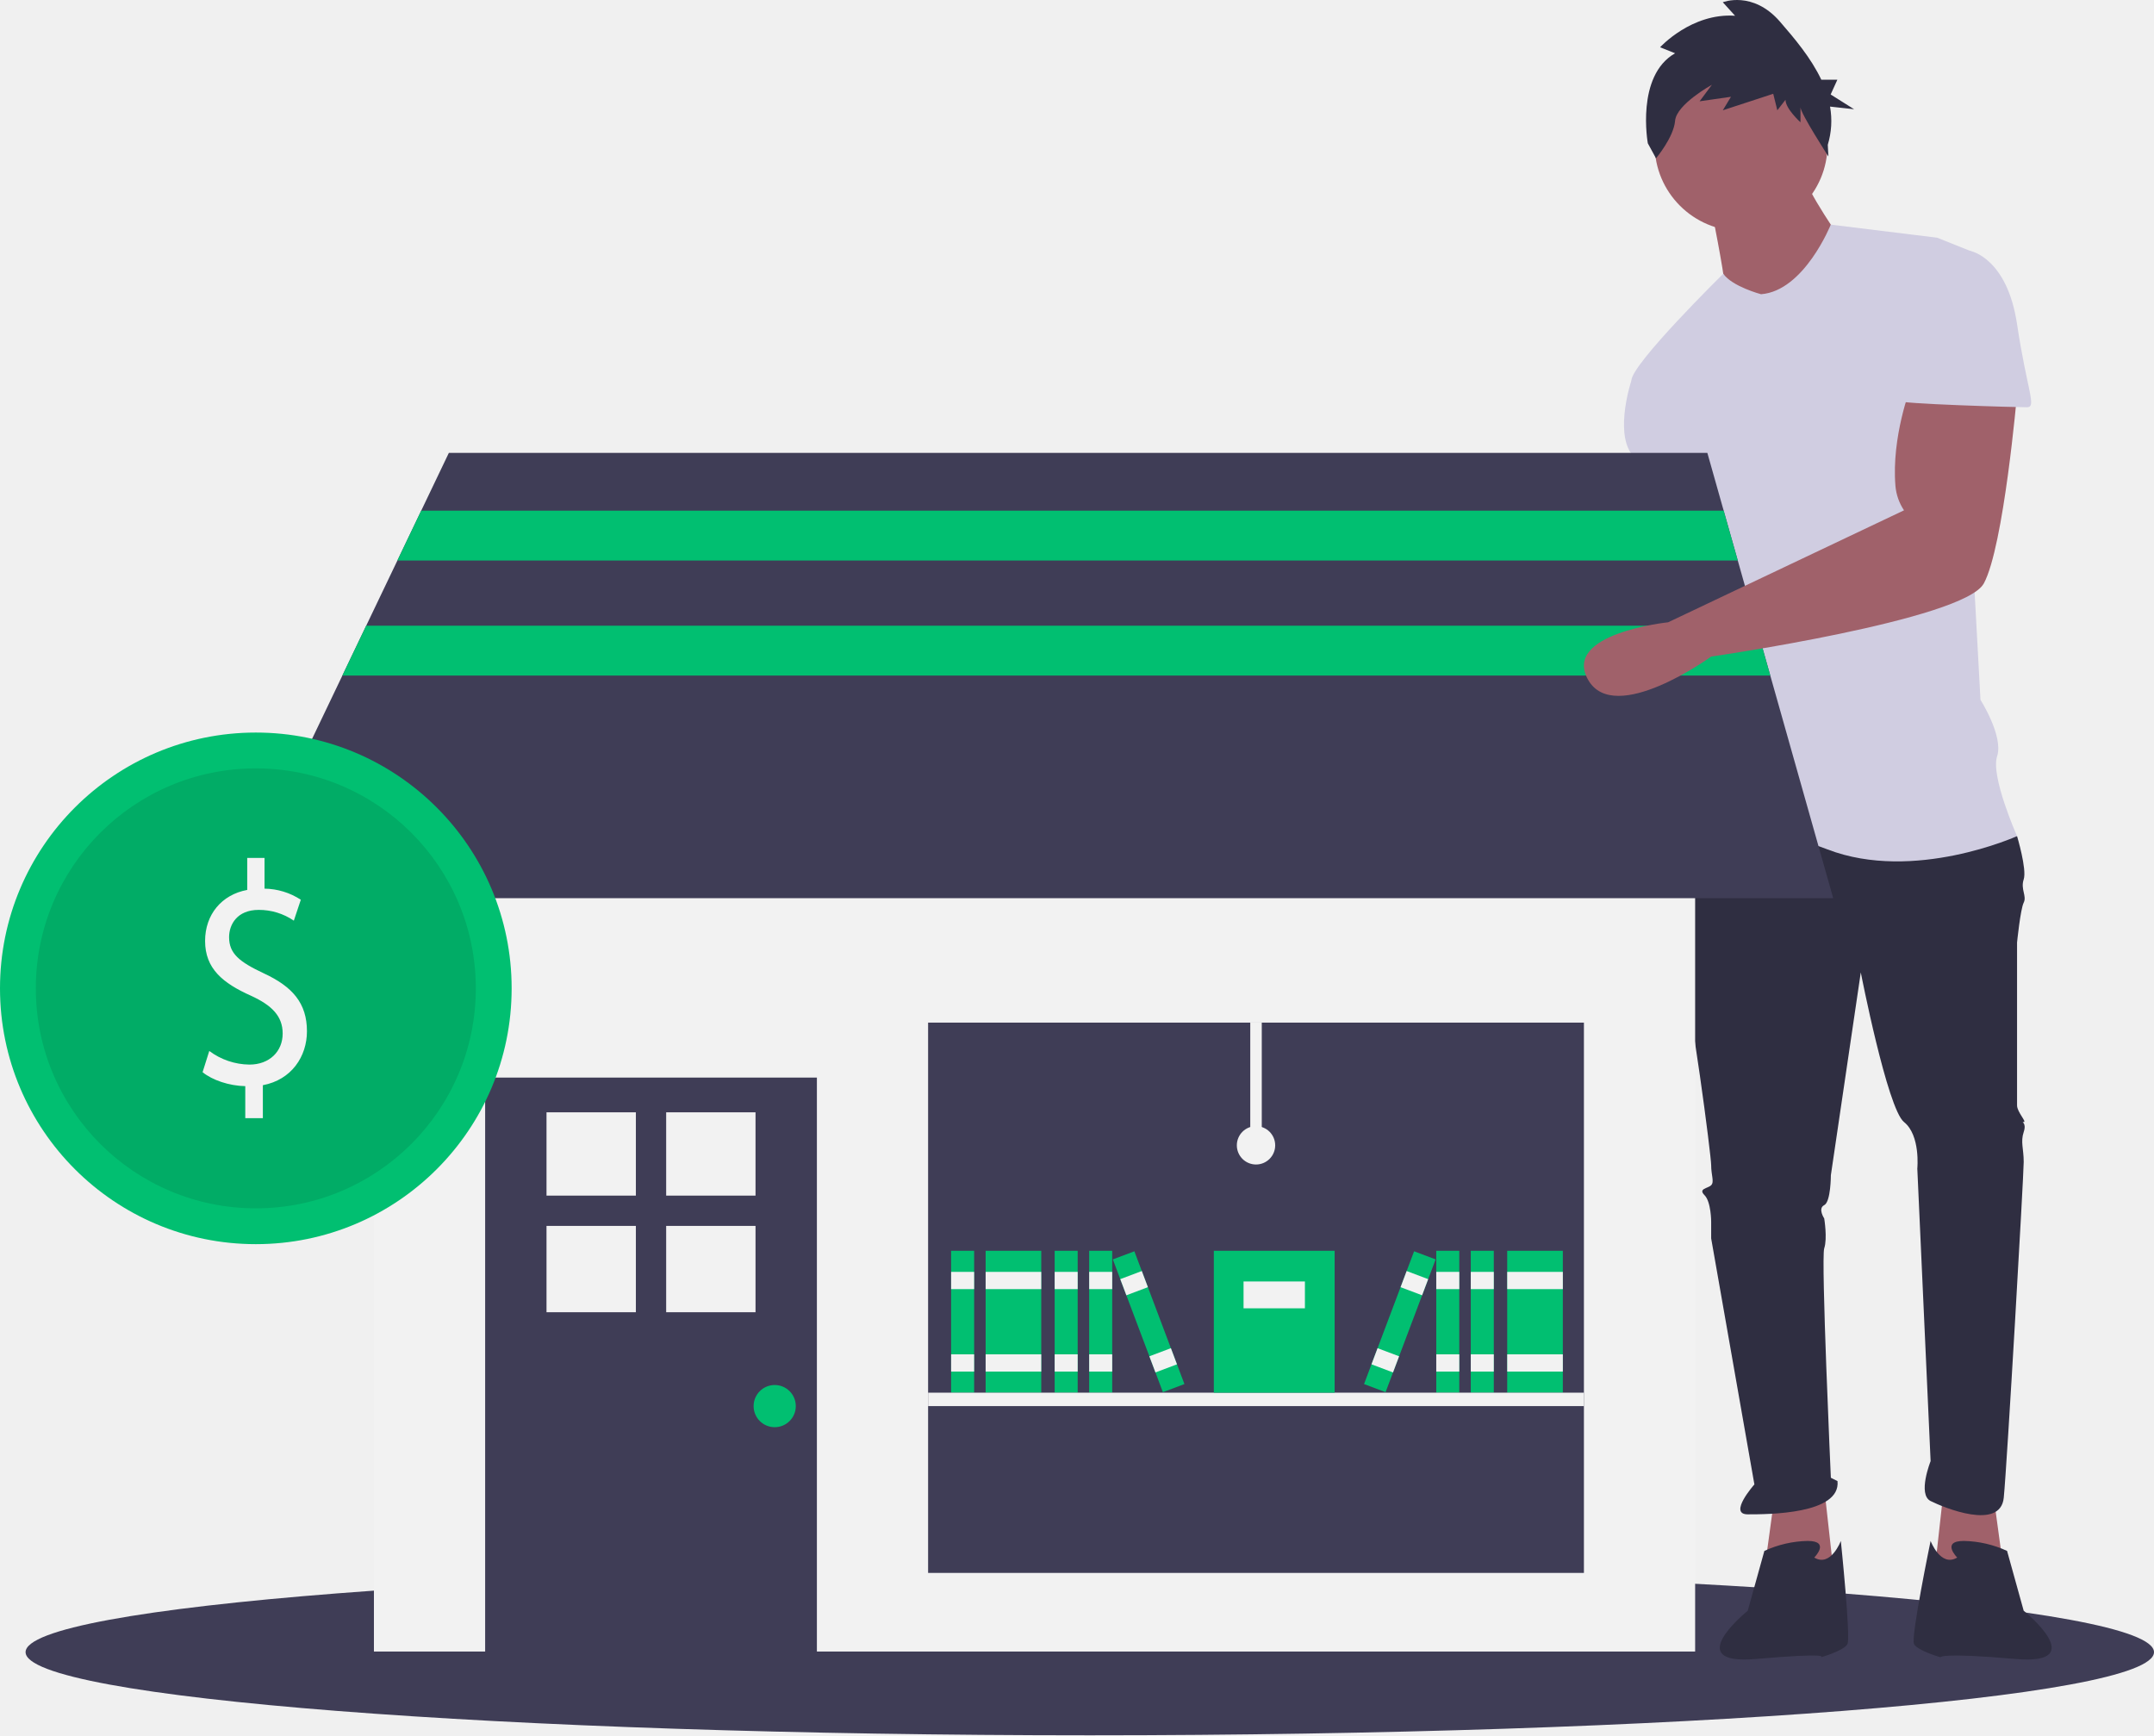
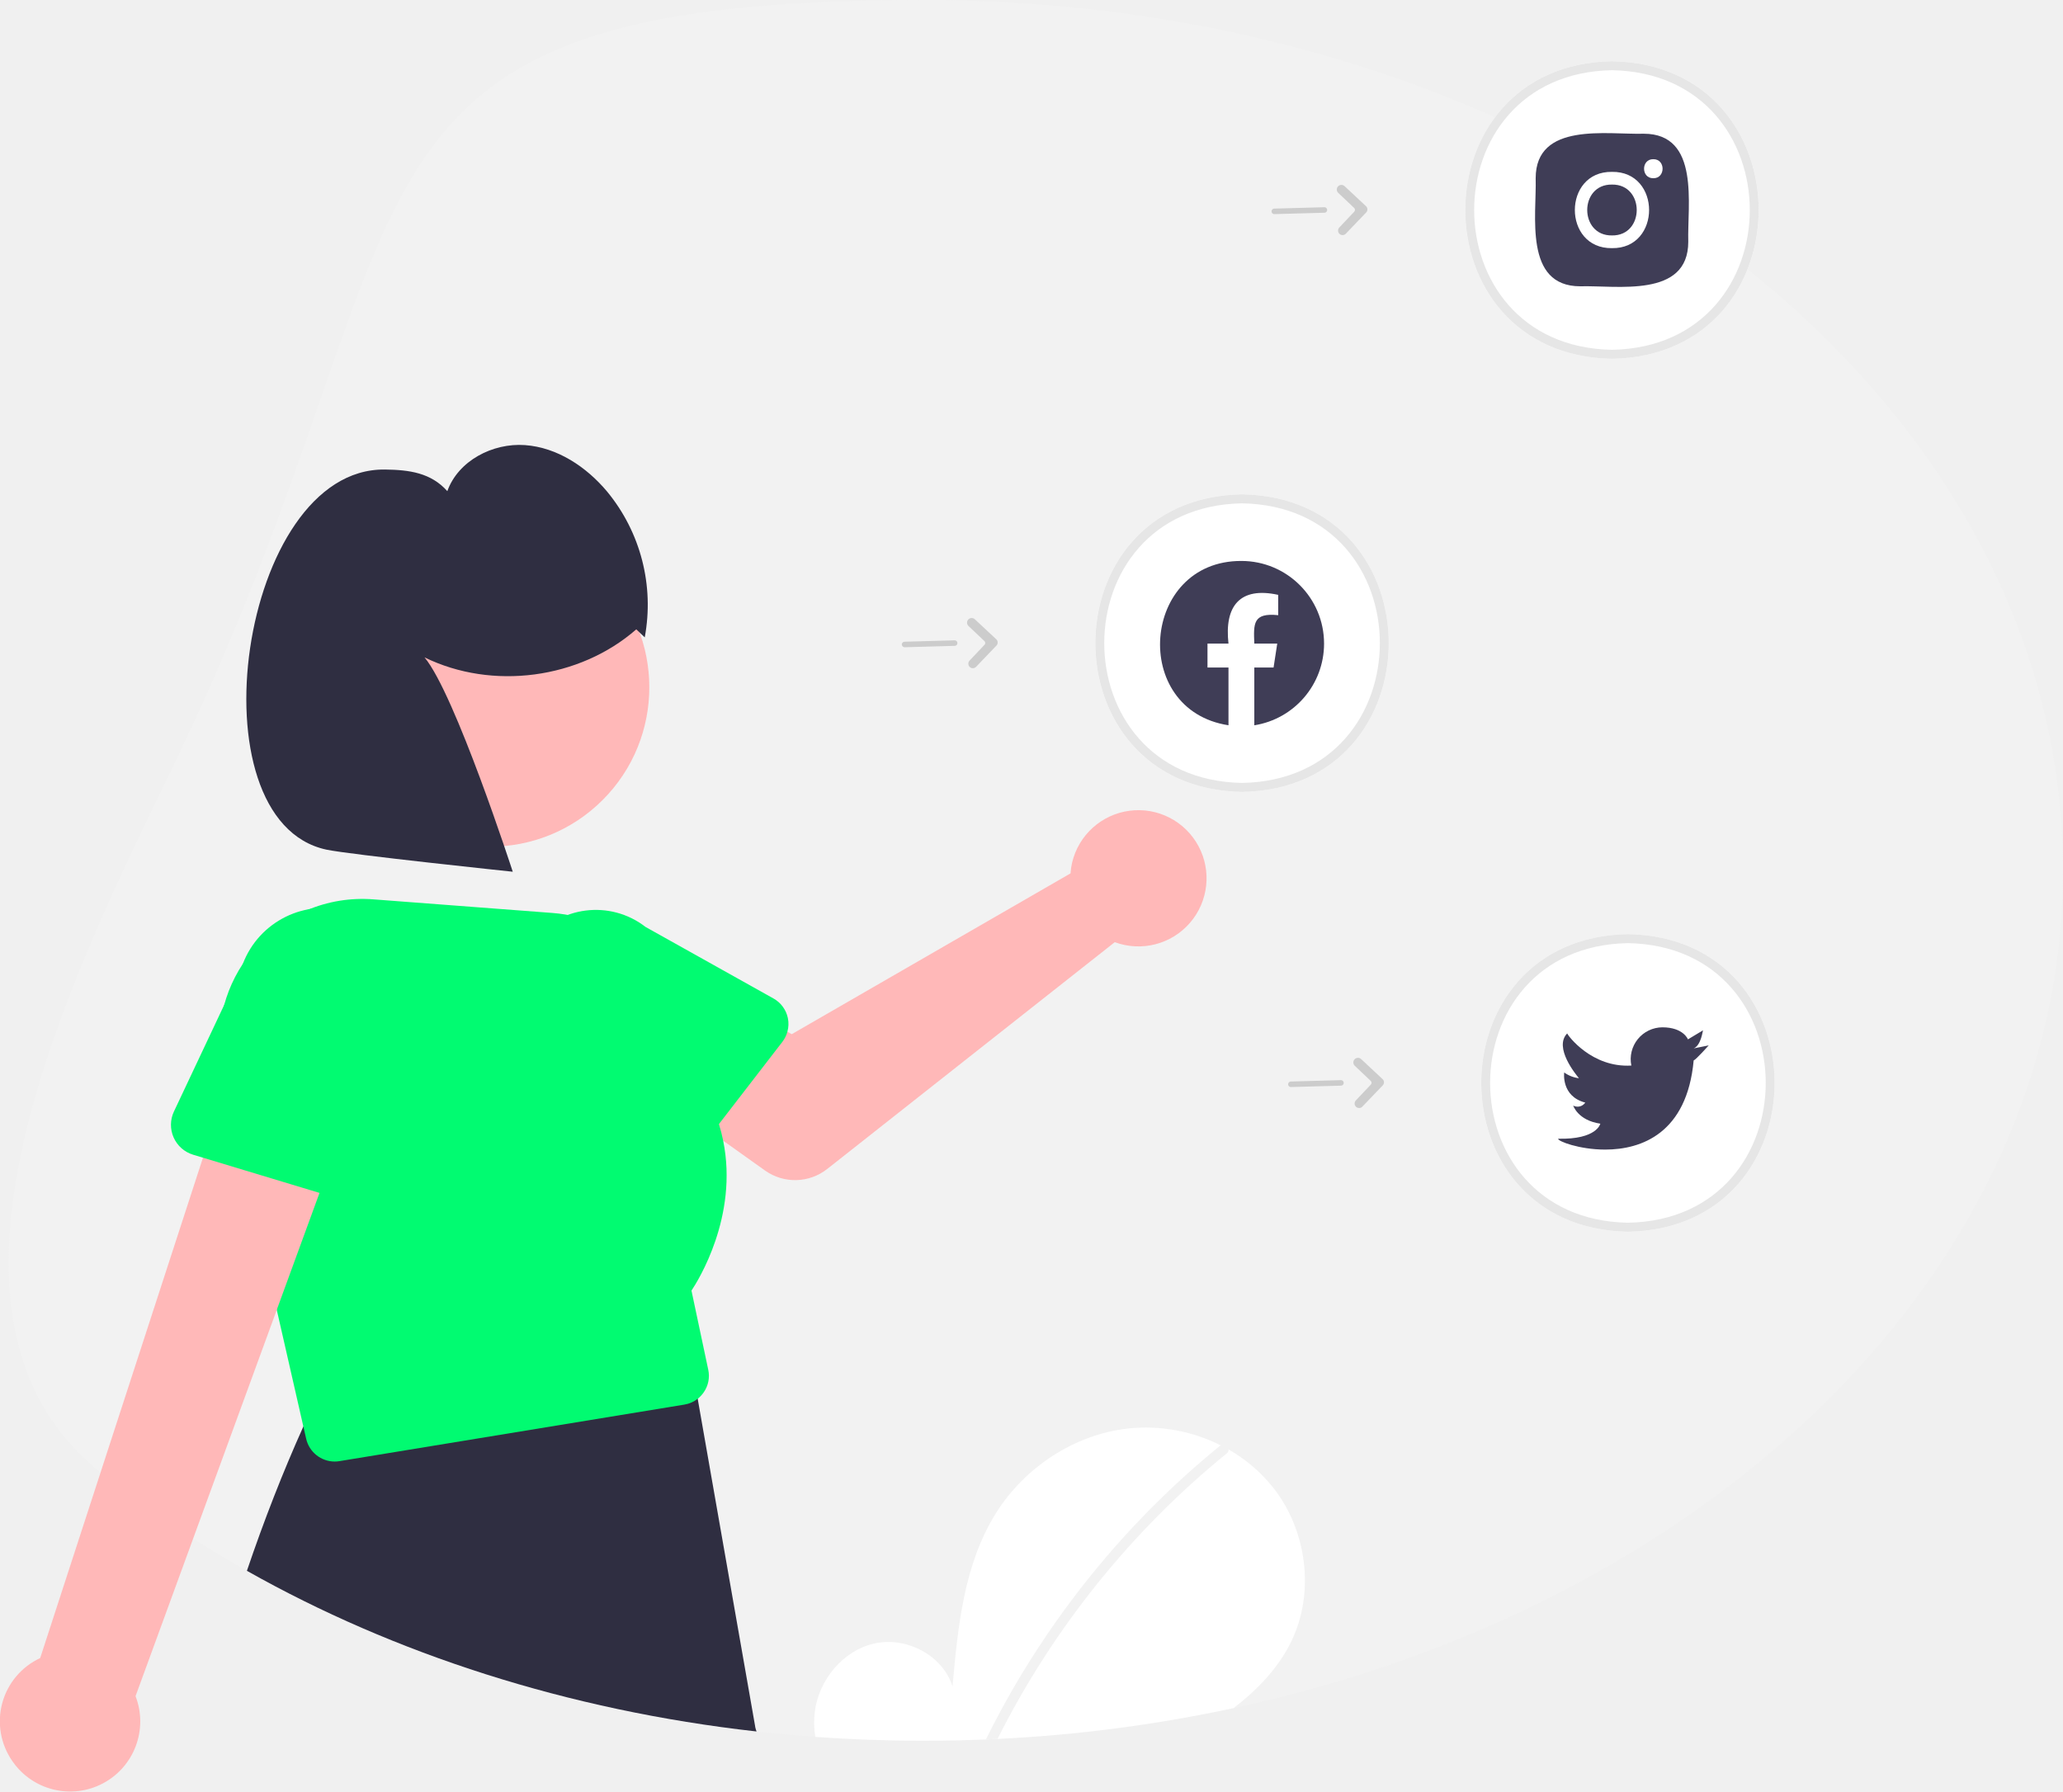
- <svg xmlns="http://www.w3.org/2000/svg" id="b582dbfc-ed60-4217-aa06-1e10ec960023" data-name="Layer 1" width="842" height="678.376" viewBox="0 0 842 678.376">
-   <ellipse cx="426" cy="645.876" rx="416" ry="32.5" fill="#3f3d56" />
-   <polygon points="779.369 585.5 783.268 614.093 755.975 616.692 759.874 581.601 779.369 585.5" fill="#a0616a" />
-   <path d="M829.702,303.812s2.599,35.091,2.599,36.391S814.106,431.18,814.106,431.18s-25.993,49.387,0,48.088,18.195-46.788,18.195-46.788l27.293-75.381-11.697-53.286Z" transform="translate(-179 -110.8118)" fill="#a0616a" />
-   <polygon points="693.591 585.5 689.692 614.093 716.985 616.692 713.086 581.601 693.591 585.5" fill="#a0616a" />
-   <path d="M842.698,428.581l-6.498,9.098s-3.899,38.99,0,51.987,11.697,72.781,11.697,76.68,1.3,6.498,0,7.798-5.199,1.3-2.599,3.899,2.599,10.397,2.599,10.397V594.938l16.896,96.175s-10.397,11.697-2.599,11.697,36.391,0,35.091-12.997l-2.599-1.3s-3.899-85.778-2.599-89.677,0-11.697,0-11.697-2.599-3.899,0-5.199,2.599-11.697,2.599-11.697l11.697-79.28s10.397,53.286,16.896,58.485,5.199,18.195,5.199,18.195l5.199,114.371s-5.199,12.997,0,15.596,27.293,11.697,28.593-1.3,7.798-126.068,7.798-131.266-1.3-7.798,0-11.697-1.3-3.899,0-3.899-2.599-3.899-2.599-6.498V479.268s1.3-12.997,2.599-15.596-1.3-5.199,0-9.098-2.599-16.896-2.599-16.896l-58.485-15.596Z" transform="translate(-179 -110.8118)" fill="#2f2e41" />
-   <path d="M888.187,719.706s6.498-6.498-2.599-6.498a42.303,42.303,0,0,0-16.896,3.899l-6.498,23.394S835.55,761.945,865.442,759.346s25.344-.65,25.344-.65,9.098-2.599,10.397-5.199-2.599-40.29-2.599-40.29S894.685,723.605,888.187,719.706Z" transform="translate(-179 -110.8118)" fill="#2f2e41" />
-   <path d="M944.072,719.706s-6.498-6.498,2.599-6.498a42.303,42.303,0,0,1,16.896,3.899l6.498,23.394s26.643,21.445-3.249,18.845-29.243-.65-29.243-.65-9.098-2.599-10.397-5.199,6.498-40.29,6.498-40.29S937.574,723.605,944.072,719.706Z" transform="translate(-179 -110.8118)" fill="#2f2e41" />
-   <circle cx="680.594" cy="56.536" r="33.791" fill="#a0616a" />
-   <path d="M847.897,192.041s5.199,25.993,5.199,29.892,22.094,15.596,22.094,15.596l24.694-31.192s-15.596-22.094-15.596-27.293Z" transform="translate(-179 -110.8118)" fill="#a0616a" />
-   <path d="M867.392,225.832s-11.328-3.015-14.761-8.006c0,0-35.926,35.299-35.926,41.797l28.593,50.687s0,18.195,2.599,19.495,0,0,0,5.199-7.798,38.99-5.199,44.189,5.199,1.3,2.599,9.098-9.098,49.387-9.098,49.387,23.394-7.798,57.185,5.199,74.081-5.199,74.081-5.199-10.397-23.394-7.798-31.192-6.498-22.094-6.498-22.094l-6.498-119.569s9.098-53.286,2.599-55.886L936.274,203.738l-41.621-5.115S884.288,224.533,867.392,225.832Z" transform="translate(-179 -110.8118)" fill="#d0cde1" />
-   <path d="M829.702,250.526l-12.997,9.098s-6.498,19.495,0,28.593,9.098,22.094,9.098,22.094l25.993-2.599Z" transform="translate(-179 -110.8118)" fill="#d0cde1" />
-   <path d="M833.794,131.636l-5.862-2.347s12.256-13.493,29.308-12.32l-4.796-5.28s11.723-4.693,22.38,7.626c5.602,6.476,12.084,14.089,16.125,22.664h6.277l-2.62,5.769,9.17,5.769-9.412-1.036a31.921,31.921,0,0,1-.89,14.94l.252,4.56s-10.91-16.879-10.91-19.226v5.867s-5.862-5.28-5.862-8.8l-3.197,4.107-1.599-6.453-19.716,6.453,3.197-5.28-12.256,1.76,4.796-6.453s-13.854,7.627-14.387,14.08c-.533,6.453-7.46,14.666-7.46,14.666l-3.197-5.867S818.341,140.435,833.794,131.636Z" transform="translate(-179 -110.8118)" fill="#2f2e41" />
-   <rect x="146.169" y="282.832" width="516.463" height="362.798" fill="#f2f2f2" />
-   <rect x="189.645" y="421.256" width="129.678" height="226.374" fill="#3f3d56" />
-   <rect x="213.632" y="434.837" width="34.932" height="32.563" fill="#f2f2f2" />
-   <rect x="260.405" y="434.837" width="34.932" height="32.563" fill="#f2f2f2" />
-   <rect x="213.632" y="479.241" width="34.932" height="33.748" fill="#f2f2f2" />
-   <rect x="260.405" y="479.241" width="34.932" height="33.748" fill="#f2f2f2" />
-   <circle cx="302.832" cy="549.684" r="8.245" fill="#01bf71" />
-   <rect x="362.799" y="399.767" width="256.357" height="215.13" fill="#3f3d56" />
-   <polygon points="716.602 351.134 92.199 351.134 133.831 264.092 143.148 244.603 155.337 219.117 164.654 199.628 175.455 177.051 667.407 177.051 673.786 199.628 679.295 219.117 686.499 244.603 692.008 264.092 716.602 351.134" fill="#3f3d56" />
-   <rect x="371.794" y="488.967" width="8.995" height="55.469" fill="#01bf71" />
-   <rect x="371.794" y="497.213" width="8.995" height="6.746" fill="#f2f2f2" />
-   <rect x="371.794" y="529.445" width="8.995" height="6.746" fill="#f2f2f2" />
-   <rect x="385.286" y="488.967" width="21.738" height="55.469" fill="#01bf71" />
-   <rect x="385.286" y="497.213" width="21.738" height="6.746" fill="#f2f2f2" />
-   <rect x="385.286" y="529.445" width="21.738" height="6.746" fill="#f2f2f2" />
-   <rect x="412.271" y="488.967" width="8.995" height="55.469" fill="#01bf71" />
-   <rect x="412.271" y="497.213" width="8.995" height="6.746" fill="#f2f2f2" />
-   <rect x="412.271" y="529.445" width="8.995" height="6.746" fill="#f2f2f2" />
-   <rect x="425.764" y="488.967" width="8.995" height="55.469" fill="#01bf71" />
-   <rect x="425.764" y="497.213" width="8.995" height="6.746" fill="#f2f2f2" />
-   <rect x="425.764" y="529.445" width="8.995" height="6.746" fill="#f2f2f2" />
-   <rect x="623.503" y="599.779" width="8.995" height="55.469" transform="translate(-359.9765 151.0324) rotate(-20.65411)" fill="#01bf71" />
-   <rect x="617.819" y="609.06" width="8.995" height="6.746" transform="translate(-355.0227 148.058) rotate(-20.65411)" fill="#f2f2f2" />
-   <rect x="629.188" y="639.221" width="8.995" height="6.746" transform="translate(-364.9303 154.0067) rotate(-20.65411)" fill="#f2f2f2" />
-   <rect x="589.173" y="488.967" width="21.738" height="55.469" fill="#01bf71" />
-   <rect x="589.173" y="497.213" width="21.738" height="6.746" fill="#f2f2f2" />
-   <rect x="589.173" y="529.445" width="21.738" height="6.746" fill="#f2f2f2" />
-   <rect x="574.931" y="488.967" width="8.995" height="55.469" fill="#01bf71" />
-   <rect x="574.931" y="497.213" width="8.995" height="6.746" fill="#f2f2f2" />
-   <rect x="574.931" y="529.445" width="8.995" height="6.746" fill="#f2f2f2" />
-   <rect x="561.438" y="488.967" width="8.995" height="55.469" fill="#01bf71" />
-   <rect x="561.438" y="497.213" width="8.995" height="6.746" fill="#f2f2f2" />
-   <rect x="561.438" y="529.445" width="8.995" height="6.746" fill="#f2f2f2" />
-   <rect x="698.462" y="623.016" width="55.469" height="8.995" transform="translate(-296.1332 974.883) rotate(-69.34589)" fill="#01bf71" />
-   <rect x="728.508" y="607.936" width="6.746" height="8.995" transform="translate(-278.3428 970.4412) rotate(-69.34589)" fill="#f2f2f2" />
-   <rect x="717.138" y="638.096" width="6.746" height="8.995" transform="translate(-313.9237 979.3249) rotate(-69.34589)" fill="#f2f2f2" />
-   <rect x="362.799" y="544.437" width="256.357" height="5.247" fill="#f2f2f2" />
-   <rect x="474.487" y="488.967" width="47.224" height="55.469" fill="#01bf71" />
-   <rect x="486.105" y="500.961" width="23.987" height="10.494" fill="#f2f2f2" />
-   <rect x="488.729" y="399.767" width="4.497" height="47.973" fill="#f2f2f2" />
-   <circle cx="490.977" cy="447.74" r="7.496" fill="#f2f2f2" />
-   <polygon points="679.295 219.117 155.337 219.117 164.654 199.628 673.786 199.628 679.295 219.117" fill="#01bf71" />
-   <polygon points="692.008 264.092 133.831 264.092 143.148 244.603 686.499 244.603 692.008 264.092" fill="#01bf71" />
-   <path d="M925.877,262.223s-7.526,19.353-5.954,38.501a20.293,20.293,0,0,0,3.355,9.587h0L831.073,354.085s-41.662,4.313-31.264,22.509,48.088-9.098,48.088-9.098,98.775-14.296,106.573-28.593,12.997-74.081,12.997-74.081Z" transform="translate(-179 -110.8118)" fill="#a0616a" />
-   <path d="M929.776,208.937h19.495s14.296,2.599,18.195,28.593,7.798,32.492,3.899,32.492-50.687-1.3-50.687-2.599S929.776,208.937,929.776,208.937Z" transform="translate(-179 -110.8118)" fill="#d0cde1" />
-   <circle cx="100" cy="386.376" r="100" fill="#01bf71" />
-   <circle cx="100" cy="386.376" r="86" opacity="0.1" />
-   <path d="M274.879,547.936V535.419c-6.327-.123-12.873-2.355-16.691-5.453l2.618-8.303a26.681,26.681,0,0,0,15.709,5.329c7.746,0,12.982-5.081,12.982-12.145,0-6.816-4.255-11.03-12.328-14.748-11.128-4.957-18-10.658-18-21.44,0-10.287,6.437-18.094,16.473-19.953V446.188h6.764v12.021A26.543,26.543,0,0,1,296.589,462.547l-2.728,8.18a24.107,24.107,0,0,0-13.746-4.214c-8.4,0-11.564,5.701-11.564,10.658,0,6.444,4.036,9.666,13.528,14.128,11.236,5.205,16.909,11.649,16.909,22.679,0,9.79-6,18.962-17.237,21.068v12.89Z" transform="translate(-179 -110.8118)" fill="#f2f2f2" />
+ <svg xmlns="http://www.w3.org/2000/svg" id="a2341ed8-8762-486e-bd24-531f564ee7cd" data-name="Layer 1" width="747.674" height="649.406" viewBox="0 0 747.674 649.406">
+   <path d="M973.837,440.797c0,144.48-127.12,266.27-300.58,303.66a527.706,527.706,0,0,1-85.57,11.18c-1.4.07-2.8.14-4.21.19q-11.235.465-22.64.47-19.83,0-39.19-1.41-10.74-.765-21.3-1.95c-68.47-7.68-131.479-28.19-184.7-58.24q-9.975-5.625-19.48-11.7a388.089,388.089,0,0,1-33.56-23.96c-71.09-56.66-11.82-177.6,25.23-253.74,100-205.5,44.91-280,273-280S973.837,266.547,973.837,440.797Z" transform="translate(-226.1631 -125.2972)" fill="#f2f2f2" />
+   <path d="M810.375,255.365c-70.892-1.271-70.881-106.625.002-107.886C881.268,148.75,881.257,254.104,810.375,255.365Z" transform="translate(-226.1631 -125.2972)" fill="#fff" />
+   <path d="M676.308,412.365c-70.892-1.271-70.881-106.625.002-107.886C747.2,305.75,747.189,411.104,676.308,412.365Z" transform="translate(-226.1631 -125.2972)" fill="#fff" />
+   <path d="M816.156,571.789c-70.892-1.271-70.881-106.625.002-107.886C887.048,465.175,887.037,570.529,816.156,571.789Z" transform="translate(-226.1631 -125.2972)" fill="#fff" />
+   <path d="M810.375,255.365c-70.892-1.271-70.881-106.625.002-107.886C881.268,148.75,881.257,254.104,810.375,255.365Zm0-104.616c-66.596,1.194-66.585,100.162.002,101.347C876.971,250.901,876.961,151.933,810.375,150.748Z" transform="translate(-226.1631 -125.2972)" fill="#e6e6e6" />
+   <path d="M500.097,752.187a8.361,8.361,0,0,1-.33-1.56l-20.59-117.4a8.51,8.51,0,0,0-.14-.9,10.607,10.607,0,0,0-8.87-8.38l-117.41.51a10.528,10.528,0,0,0-11.04,5.83q-2.865,5.97-5.61,12.11-11.115,24.735-20.46,52.3c53.22,30.05,116.23,50.56,184.7,58.24Z" transform="translate(-226.1631 -125.2972)" fill="#2f2e41" />
+   <path d="M614.709,438.026a24.763,24.763,0,0,0-.563,3.858l-101.055,58.298L488.528,486.042l-26.185,34.28,41.051,29.259a18.82,18.82,0,0,0,22.579-.55l104.205-82.208a24.694,24.694,0,1,0-15.469-28.797Z" transform="translate(-226.1631 -125.2972)" fill="#ffb8b8" />
+   <path d="M511.707,494.357a10.607,10.607,0,0,0-5.21-7.12l-46.37-25.93a29.399,29.399,0,0,0-36.05,46.45l36.97,38.39a10.591,10.591,0,0,0,16.01-.87l7.2-9.34,2.46-3.18,23-29.81a10.369,10.369,0,0,0,1.81-3.66A10.521,10.521,0,0,0,511.707,494.357Z" transform="translate(-226.1631 -125.2972)" fill="#01fb71" />
+   <circle cx="403.712" cy="374.436" r="57.778" transform="translate(-372.6846 269.8402) rotate(-45)" fill="#ffb8b8" />
+   <path d="M476.767,593.127c2.32-3.47,17.07-26.89,11.49-54.34a60.664,60.664,0,0,0-1.54-6.03,67.359,67.359,0,0,0-12.37-22.61c.07-1.84.05-3.65-.06-5.45v-.01a51.987,51.987,0,0,0-48-48.46l-64.62-4.91a51.502,51.502,0,0,0-44.08,18.76,55.248,55.248,0,0,0-3.41,4.6.01.01,0,0,0-.01.01,51.417,51.417,0,0,0-6.66,42.23l.55,2.42,6.89,30.21,11.52,50.55,9.64,42.3,1.02,4.46a10.61,10.61,0,0,0,10.32,8.23,10.063,10.063,0,0,0,1.72-.14l125.04-20.5a10.461,10.461,0,0,0,4.83-2.12,10.902,10.902,0,0,0,2.19-2.35,10.466,10.466,0,0,0,1.62-8.17Z" transform="translate(-226.1631 -125.2972)" fill="#01fb71" />
+   <path d="M230.684,763.748a25.272,25.272,0,0,1,10.045-37.426L311.923,507.434l41.258,19.577L275.284,740.139a25.409,25.409,0,0,1-44.6,23.608Z" transform="translate(-226.1631 -125.2972)" fill="#ffb8b8" />
+   <path d="M352.697,455.727a31.509,31.509,0,0,0-38.52,18.95.01.01,0,0,0-.01.01c-.26.67-.5,1.37-.71,2.07l-6.03,12.79-18.22,38.65a11.32,11.32,0,0,0,6.97,15.68l3.55,1.07,15.22,4.6,27.01,8.16,9,2.72a11.333,11.333,0,0,0,14.49-9.2l8.32-56.44A31.461,31.461,0,0,0,352.697,455.727Z" transform="translate(-226.1631 -125.2972)" fill="#01fb71" />
+   <path d="M456.767,353.425c-20.588,18.01-52.194,22.192-76.758,10.156,11.034,13.09,31.989,77.708,31.989,77.708s-59.169-6.219-67.529-8.006c-49.376-10.558-31.428-138.432,21.184-137.786,8.911.109,16.701,1.187,22.632,7.838,3.937-11.035,16.455-17.535,28.14-16.694s22.254,7.861,29.771,16.847a64.473,64.473,0,0,1,13.635,52.844Z" transform="translate(-226.1631 -125.2972)" fill="#2f2e41" />
+   <path d="M676.308,412.365c-70.892-1.271-70.881-106.625.002-107.886C747.2,305.75,747.189,411.104,676.308,412.365Zm0-104.616c-66.596,1.194-66.585,100.162.002,101.347C742.904,407.901,742.893,308.933,676.308,307.748Z" transform="translate(-226.1631 -125.2972)" fill="#e6e6e6" />
+   <path d="M816.156,571.789c-70.892-1.271-70.881-106.625.002-107.886C887.048,465.175,887.037,570.529,816.156,571.789Zm0-104.616c-66.596,1.194-66.585,100.162.002,101.347C882.751,567.326,882.741,468.358,816.156,467.173Z" transform="translate(-226.1631 -125.2972)" fill="#e6e6e6" />
+   <path d="M821.897,173.77c-13.299.382-39.16-4.371-39.173,16.132.381,13.298-4.372,39.159,16.131,39.172,13.298-.381,39.159,4.372,39.172-16.131C837.646,199.645,842.4,173.784,821.897,173.77Z" transform="translate(-226.1631 -125.2972)" fill="#3f3d56" />
+   <path d="M825.354,189.901c-4.475.056-4.46-6.974.015-6.898C829.844,182.947,829.828,189.976,825.354,189.901Z" transform="translate(-226.1631 -125.2972)" fill="#fff" />
+   <path d="M810.376,192.204c11.96-.176,11.96,18.613-.001,18.436-11.959.174-11.959-18.611.001-18.436Zm0-4.608c-17.937-.262-17.94,27.917.001,27.652,17.939.262,17.937-27.917-.001-27.652Z" transform="translate(-226.1631 -125.2972)" fill="#fff" />
+   <path d="M718.775,526.942a1.631,1.631,0,0,1-1.231-2.753l5.442-5.75a.938.938,0,0,0-.036-1.324l-5.782-5.472a1.676,1.676,0,0,1-.065-2.37h0a1.68,1.68,0,0,1,2.362-.073l7.778,7.268a1.585,1.585,0,0,1,.062,2.255l-7.396,7.717A1.628,1.628,0,0,1,718.775,526.942Z" transform="translate(-226.1631 -125.2972)" fill="#ccc" />
+   <path d="M712.832,518.573a.996.996,0,0,1-.649.263l-18.135.5a1.0 1,0,1,1-.055-1.999l18.135-.5a1.0 1,0,0,1,.705,1.735Z" transform="translate(-226.1631 -125.2972)" fill="#ccc" />
+   <path d="M578.775,367.517a1.631,1.631,0,0,1-1.231-2.753l5.442-5.75a.938.938,0,0,0-.036-1.324l-5.782-5.472a1.676,1.676,0,0,1-.065-2.37h0a1.68,1.68,0,0,1,2.362-.073l7.778,7.268a1.585,1.585,0,0,1,.062,2.255l-7.396,7.717A1.628,1.628,0,0,1,578.775,367.517Z" transform="translate(-226.1631 -125.2972)" fill="#ccc" />
+   <path d="M572.832,359.148a.996.996,0,0,1-.649.263l-18.135.5a1.0 1,0,1,1-.055-1.999l18.135-.5a1.0 1,0,0,1,.705,1.735Z" transform="translate(-226.1631 -125.2972)" fill="#ccc" />
+   <path d="M712.775,210.517a1.631,1.631,0,0,1-1.231-2.753l5.442-5.75a.938.938,0,0,0-.036-1.324l-5.782-5.472a1.676,1.676,0,0,1-.065-2.37h0a1.68,1.68,0,0,1,2.362-.073l7.778,7.268a1.585,1.585,0,0,1,.062,2.255l-7.396,7.717A1.628,1.628,0,0,1,712.775,210.517Z" transform="translate(-226.1631 -125.2972)" fill="#ccc" />
+   <path d="M706.832,202.148a.996.996,0,0,1-.649.263l-18.135.5a1.0 1,0,1,1-.055-1.999l18.135-.5a1.0 1,0,0,1,.705,1.735Z" transform="translate(-226.1631 -125.2972)" fill="#ccc" />
+   <path d="M694.207,720.177c-4.69,9.74-12.33,17.62-20.95,24.28a527.706,527.706,0,0,1-85.57,11.18c-1.4.07-2.8.14-4.21.19q-11.235.465-22.64.47-19.83,0-39.19-1.41a31.788,31.788,0,0,1-.2-8.98c1.43-11.69,10.3-22.43,21.81-24.91,11.51-2.48,24.63,4.39,28.12,15.63,1.93-21.68,4.14-44.26,15.67-62.72,10.43-16.71,28.5-28.67,48.09-30.81a60.541,60.541,0,0,1,33.47,6.13q1.425.72,2.82,1.5a55.847,55.847,0,0,1,16.13,13.77C699.777,679.957,702.767,702.437,694.207,720.177Z" transform="translate(-226.1631 -125.2972)" fill="#fff" />
+   <path d="M671.427,650.727a1.522,1.522,0,0,1-.62,1.37,316.876,316.876,0,0,0-83.12,103.54c-1.4.07-2.8.14-4.21.19q2.67-5.415,5.54-10.72a322.173,322.173,0,0,1,34.91-51.67,318.079,318.079,0,0,1,44.26-43.95,1.917,1.917,0,0,1,.42-.26A2.05,2.05,0,0,1,671.427,650.727Z" transform="translate(-226.1631 -125.2972)" fill="#f2f2f2" />
+   <path d="M845.444,504.237s-4.58,5.13-5.46,5.46c-2.42,26.33-18.86,32.31-32.06,32.31-9.49,0-17.31-3.09-17.05-3.94,14.08.33,15.28-5.45,15.28-5.45-8.18-1.21-9.82-6.55-9.82-6.55a3.37,3.37,0,0,0,4.36-1.09c-8.83-2.3-7.63-10.92-7.63-10.92a11.368,11.368,0,0,0,5.34,2.08c-.98-1.2-9.24-11.1-4.27-16.23.29.78,8.89,12.49,23.26,11.64a11.552,11.552,0,0,1,11.24-13.86c7.64,0,9.28,4.37,9.28,4.37l5.46-3.28c-.11,0-.66,5.46-3.39,6.55Z" transform="translate(-226.1631 -125.2972)" fill="#3f3d56" />
+   <path d="M706.031,358.597a29.975,29.975,0,0,1-25.28,29.61v-20.94h6.98l1.33-8.67h-8.31c-.28-7.22-.56-11.27,8.66-10.3v-7.37c-13.81-3.04-19.57,3.96-18.02,17.67h-7.61v8.67h7.61v20.93c-35.82-5.51-31.61-59.7,4.67-59.56A29.964,29.964,0,0,1,706.031,358.597Z" transform="translate(-226.1631 -125.2972)" fill="#3f3d56" fill-rule="evenodd" />
</svg>
